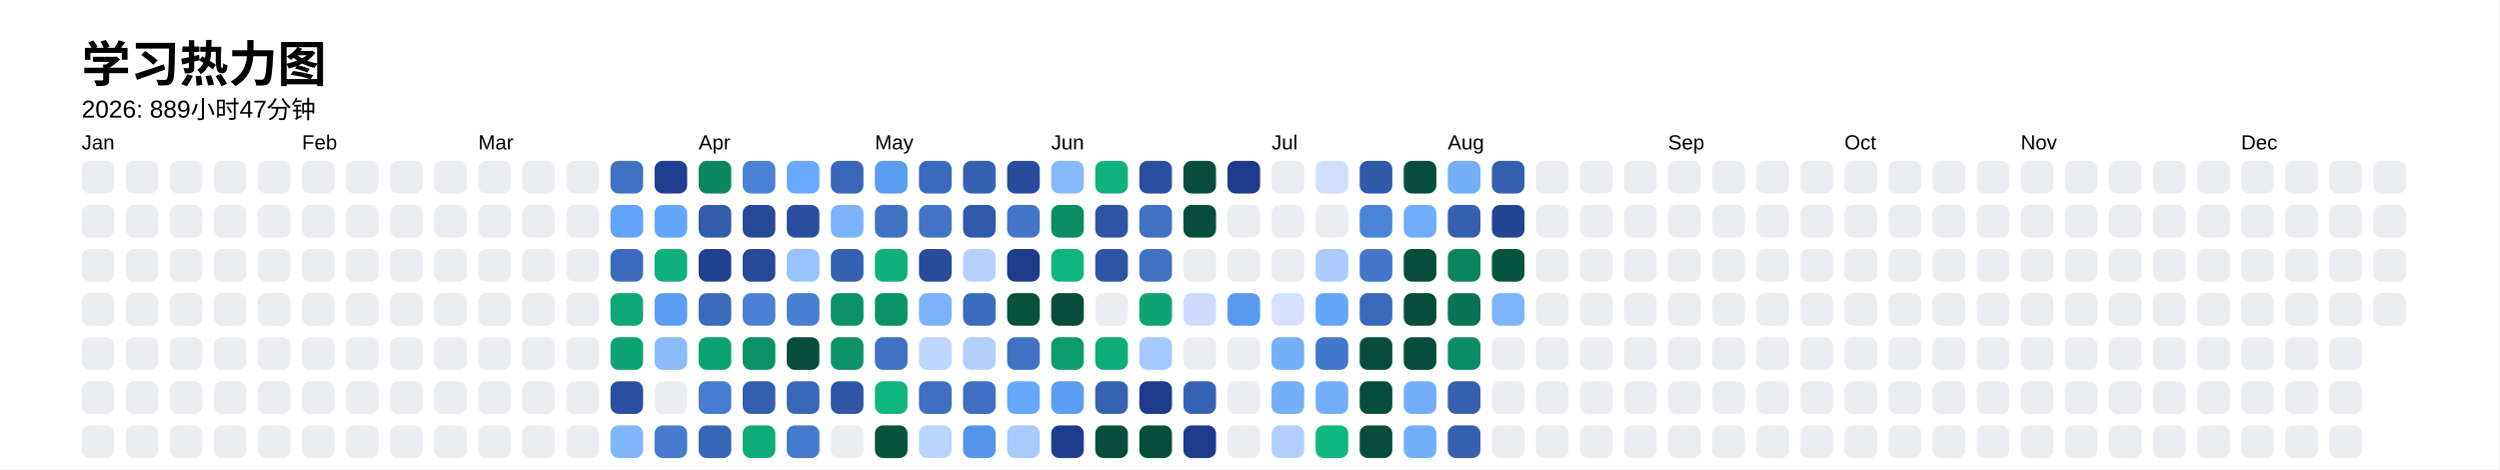
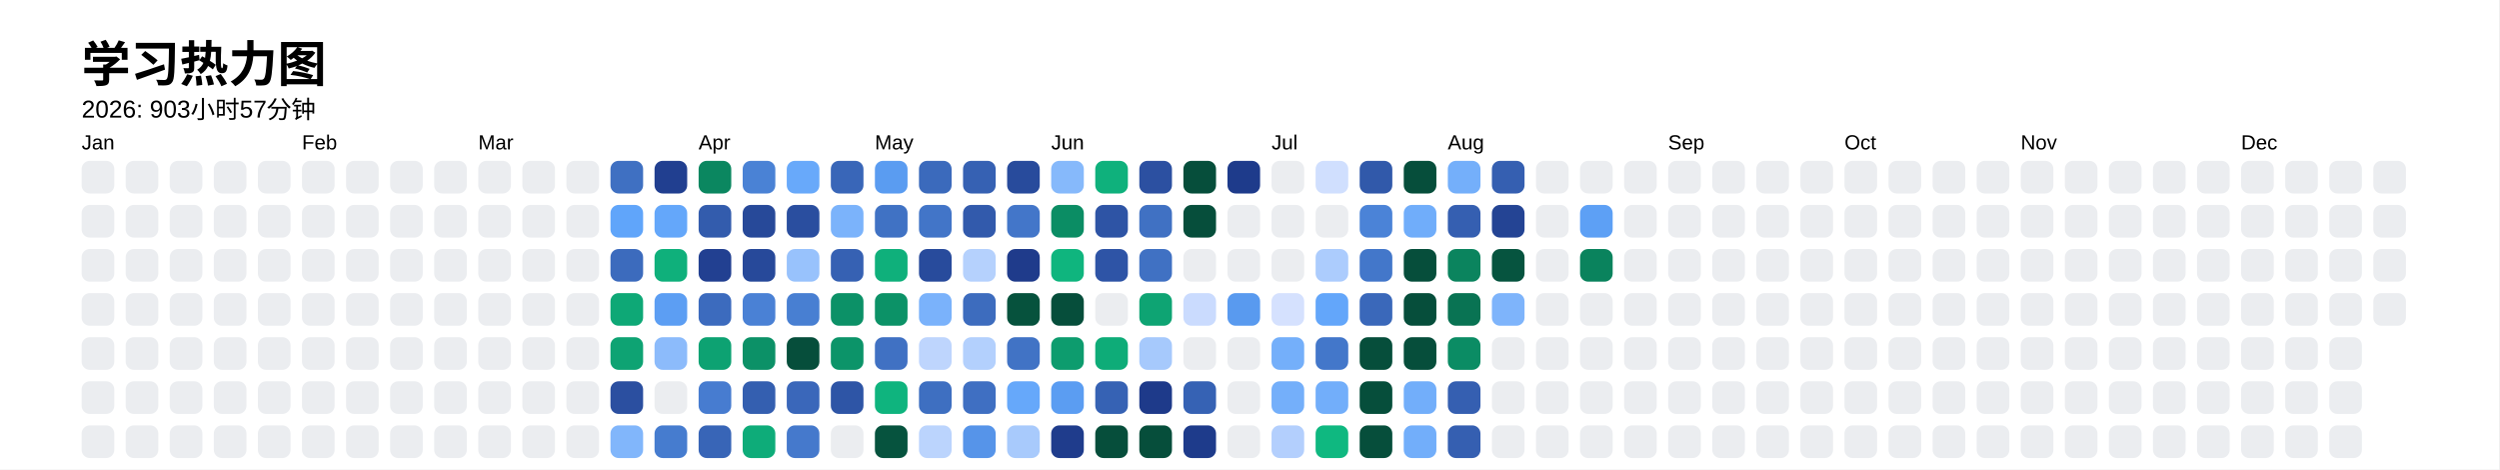
<svg xmlns="http://www.w3.org/2000/svg" style="background-color:white;" baseProfile="full" height="57.5mm" version="1.1" viewBox="0,0,306.2,57.5" width="306.2mm">
  <defs />
  <rect fill="#FFFFFF" height="57.5" width="306.2" x="0" y="0" />
  <text fill="#000000" style="font-size:6px; font-family:Arial; font-weight:bold;" x="10" y="10">学习热力图</text>
-   <text fill="#000000" style="font-size:3px; font-family:Arial;" x="10" y="14.4">2026: 889小时47分钟</text>
+   <text fill="#000000" style="font-size:3px; font-family:Arial;" x="10" y="14.4">2026: 903小时57分钟</text>
  <text fill="#000000" style="font-size:2.5px; font-family:Arial" x="10" y="18.3">Jan</text>
  <rect fill="#ebedf0" height="4" rx="1" ry="1" width="4" x="10" y="19.7" />
  <rect fill="#ebedf0" height="4" rx="1" ry="1" width="4" x="10" y="25.1" />
  <rect fill="#ebedf0" height="4" rx="1" ry="1" width="4" x="10" y="30.5" />
  <rect fill="#ebedf0" height="4" rx="1" ry="1" width="4" x="10" y="35.9" />
  <rect fill="#ebedf0" height="4" rx="1" ry="1" width="4" x="10" y="41.3" />
  <rect fill="#ebedf0" height="4" rx="1" ry="1" width="4" x="10" y="46.7" />
  <rect fill="#ebedf0" height="4" rx="1" ry="1" width="4" x="10" y="52.1" />
  <rect fill="#ebedf0" height="4" rx="1" ry="1" width="4" x="15.4" y="19.7" />
  <rect fill="#ebedf0" height="4" rx="1" ry="1" width="4" x="15.4" y="25.1" />
  <rect fill="#ebedf0" height="4" rx="1" ry="1" width="4" x="15.4" y="30.5" />
  <rect fill="#ebedf0" height="4" rx="1" ry="1" width="4" x="15.4" y="35.9" />
  <rect fill="#ebedf0" height="4" rx="1" ry="1" width="4" x="15.4" y="41.3" />
  <rect fill="#ebedf0" height="4" rx="1" ry="1" width="4" x="15.4" y="46.7" />
  <rect fill="#ebedf0" height="4" rx="1" ry="1" width="4" x="15.4" y="52.1" />
  <rect fill="#ebedf0" height="4" rx="1" ry="1" width="4" x="20.8" y="19.7" />
  <rect fill="#ebedf0" height="4" rx="1" ry="1" width="4" x="20.8" y="25.1" />
  <rect fill="#ebedf0" height="4" rx="1" ry="1" width="4" x="20.8" y="30.5" />
  <rect fill="#ebedf0" height="4" rx="1" ry="1" width="4" x="20.8" y="35.9" />
  <rect fill="#ebedf0" height="4" rx="1" ry="1" width="4" x="20.8" y="41.3" />
  <rect fill="#ebedf0" height="4" rx="1" ry="1" width="4" x="20.8" y="46.7" />
  <rect fill="#ebedf0" height="4" rx="1" ry="1" width="4" x="20.8" y="52.1" />
  <rect fill="#ebedf0" height="4" rx="1" ry="1" width="4" x="26.2" y="19.7" />
  <rect fill="#ebedf0" height="4" rx="1" ry="1" width="4" x="26.2" y="25.1" />
  <rect fill="#ebedf0" height="4" rx="1" ry="1" width="4" x="26.2" y="30.5" />
  <rect fill="#ebedf0" height="4" rx="1" ry="1" width="4" x="26.2" y="35.9" />
  <rect fill="#ebedf0" height="4" rx="1" ry="1" width="4" x="26.2" y="41.3" />
  <rect fill="#ebedf0" height="4" rx="1" ry="1" width="4" x="26.2" y="46.7" />
  <rect fill="#ebedf0" height="4" rx="1" ry="1" width="4" x="26.2" y="52.1" />
  <rect fill="#ebedf0" height="4" rx="1" ry="1" width="4" x="31.6" y="19.7" />
  <rect fill="#ebedf0" height="4" rx="1" ry="1" width="4" x="31.6" y="25.1" />
  <rect fill="#ebedf0" height="4" rx="1" ry="1" width="4" x="31.6" y="30.5" />
  <rect fill="#ebedf0" height="4" rx="1" ry="1" width="4" x="31.6" y="35.9" />
  <rect fill="#ebedf0" height="4" rx="1" ry="1" width="4" x="31.6" y="41.3" />
  <rect fill="#ebedf0" height="4" rx="1" ry="1" width="4" x="31.6" y="46.7" />
  <rect fill="#ebedf0" height="4" rx="1" ry="1" width="4" x="31.6" y="52.1" />
  <text fill="#000000" style="font-size:2.5px; font-family:Arial" x="37.0" y="18.3">Feb</text>
  <rect fill="#ebedf0" height="4" rx="1" ry="1" width="4" x="37.0" y="19.7" />
  <rect fill="#ebedf0" height="4" rx="1" ry="1" width="4" x="37.0" y="25.1" />
  <rect fill="#ebedf0" height="4" rx="1" ry="1" width="4" x="37.0" y="30.5" />
  <rect fill="#ebedf0" height="4" rx="1" ry="1" width="4" x="37.0" y="35.9" />
  <rect fill="#ebedf0" height="4" rx="1" ry="1" width="4" x="37.0" y="41.3" />
  <rect fill="#ebedf0" height="4" rx="1" ry="1" width="4" x="37.0" y="46.7" />
  <rect fill="#ebedf0" height="4" rx="1" ry="1" width="4" x="37.0" y="52.1" />
  <rect fill="#ebedf0" height="4" rx="1" ry="1" width="4" x="42.4" y="19.7" />
  <rect fill="#ebedf0" height="4" rx="1" ry="1" width="4" x="42.4" y="25.1" />
  <rect fill="#ebedf0" height="4" rx="1" ry="1" width="4" x="42.4" y="30.5" />
  <rect fill="#ebedf0" height="4" rx="1" ry="1" width="4" x="42.4" y="35.9" />
  <rect fill="#ebedf0" height="4" rx="1" ry="1" width="4" x="42.4" y="41.3" />
  <rect fill="#ebedf0" height="4" rx="1" ry="1" width="4" x="42.4" y="46.7" />
  <rect fill="#ebedf0" height="4" rx="1" ry="1" width="4" x="42.4" y="52.1" />
  <rect fill="#ebedf0" height="4" rx="1" ry="1" width="4" x="47.8" y="19.7" />
  <rect fill="#ebedf0" height="4" rx="1" ry="1" width="4" x="47.8" y="25.1" />
  <rect fill="#ebedf0" height="4" rx="1" ry="1" width="4" x="47.8" y="30.5" />
  <rect fill="#ebedf0" height="4" rx="1" ry="1" width="4" x="47.8" y="35.9" />
  <rect fill="#ebedf0" height="4" rx="1" ry="1" width="4" x="47.8" y="41.3" />
  <rect fill="#ebedf0" height="4" rx="1" ry="1" width="4" x="47.8" y="46.7" />
  <rect fill="#ebedf0" height="4" rx="1" ry="1" width="4" x="47.8" y="52.1" />
  <rect fill="#ebedf0" height="4" rx="1" ry="1" width="4" x="53.2" y="19.7" />
  <rect fill="#ebedf0" height="4" rx="1" ry="1" width="4" x="53.2" y="25.1" />
  <rect fill="#ebedf0" height="4" rx="1" ry="1" width="4" x="53.2" y="30.5" />
  <rect fill="#ebedf0" height="4" rx="1" ry="1" width="4" x="53.2" y="35.9" />
  <rect fill="#ebedf0" height="4" rx="1" ry="1" width="4" x="53.2" y="41.3" />
  <rect fill="#ebedf0" height="4" rx="1" ry="1" width="4" x="53.2" y="46.7" />
  <rect fill="#ebedf0" height="4" rx="1" ry="1" width="4" x="53.2" y="52.1" />
  <text fill="#000000" style="font-size:2.5px; font-family:Arial" x="58.6" y="18.3">Mar</text>
  <rect fill="#ebedf0" height="4" rx="1" ry="1" width="4" x="58.6" y="19.7" />
  <rect fill="#ebedf0" height="4" rx="1" ry="1" width="4" x="58.6" y="25.1" />
  <rect fill="#ebedf0" height="4" rx="1" ry="1" width="4" x="58.6" y="30.5" />
  <rect fill="#ebedf0" height="4" rx="1" ry="1" width="4" x="58.6" y="35.9" />
  <rect fill="#ebedf0" height="4" rx="1" ry="1" width="4" x="58.6" y="41.3" />
  <rect fill="#ebedf0" height="4" rx="1" ry="1" width="4" x="58.6" y="46.7" />
  <rect fill="#ebedf0" height="4" rx="1" ry="1" width="4" x="58.6" y="52.1" />
  <rect fill="#ebedf0" height="4" rx="1" ry="1" width="4" x="64" y="19.7" />
  <rect fill="#ebedf0" height="4" rx="1" ry="1" width="4" x="64" y="25.1" />
  <rect fill="#ebedf0" height="4" rx="1" ry="1" width="4" x="64" y="30.5" />
  <rect fill="#ebedf0" height="4" rx="1" ry="1" width="4" x="64" y="35.9" />
  <rect fill="#ebedf0" height="4" rx="1" ry="1" width="4" x="64" y="41.3" />
  <rect fill="#ebedf0" height="4" rx="1" ry="1" width="4" x="64" y="46.7" />
  <rect fill="#ebedf0" height="4" rx="1" ry="1" width="4" x="64" y="52.1" />
  <rect fill="#ebedf0" height="4" rx="1" ry="1" width="4" x="69.4" y="19.7" />
  <rect fill="#ebedf0" height="4" rx="1" ry="1" width="4" x="69.4" y="25.1" />
  <rect fill="#ebedf0" height="4" rx="1" ry="1" width="4" x="69.4" y="30.5" />
  <rect fill="#ebedf0" height="4" rx="1" ry="1" width="4" x="69.4" y="35.9" />
  <rect fill="#ebedf0" height="4" rx="1" ry="1" width="4" x="69.4" y="41.3" />
  <rect fill="#ebedf0" height="4" rx="1" ry="1" width="4" x="69.4" y="46.7" />
  <rect fill="#ebedf0" height="4" rx="1" ry="1" width="4" x="69.4" y="52.1" />
  <rect fill="#3f70c2" height="4" rx="1" ry="1" width="4" x="74.8" y="19.7" />
  <rect fill="#60a5fa" height="4" rx="1" ry="1" width="4" x="74.8" y="25.1" />
  <rect fill="#3c6bbd" height="4" rx="1" ry="1" width="4" x="74.8" y="30.5" />
  <rect fill="#0ea876" height="4" rx="1" ry="1" width="4" x="74.8" y="35.9" />
  <rect fill="#0ea373" height="4" rx="1" ry="1" width="4" x="74.8" y="41.3" />
  <rect fill="#2b4fa0" height="4" rx="1" ry="1" width="4" x="74.8" y="46.7" />
  <rect fill="#81b6fb" height="4" rx="1" ry="1" width="4" x="74.8" y="52.1" />
  <rect fill="#213f90" height="4" rx="1" ry="1" width="4" x="80.2" y="19.7" />
  <rect fill="#64a7fa" height="4" rx="1" ry="1" width="4" x="80.2" y="25.1" />
  <rect fill="#0fb07b" height="4" rx="1" ry="1" width="4" x="80.2" y="30.5" />
  <rect fill="#5c9ef3" height="4" rx="1" ry="1" width="4" x="80.2" y="35.9" />
  <rect fill="#8cbbfb" height="4" rx="1" ry="1" width="4" x="80.2" y="41.3" />
  <rect fill="#ebedf0" height="4" rx="1" ry="1" width="4" x="80.2" y="46.7" />
  <rect fill="#467ccf" height="4" rx="1" ry="1" width="4" x="80.2" y="52.1" />
  <text fill="#000000" style="font-size:2.5px; font-family:Arial" x="85.6" y="18.3">Apr</text>
  <rect fill="#0b8760" height="4" rx="1" ry="1" width="4" x="85.6" y="19.7" />
  <rect fill="#335cad" height="4" rx="1" ry="1" width="4" x="85.6" y="25.1" />
  <rect fill="#224091" height="4" rx="1" ry="1" width="4" x="85.6" y="30.5" />
  <rect fill="#3c6bbe" height="4" rx="1" ry="1" width="4" x="85.6" y="35.9" />
  <rect fill="#0da272" height="4" rx="1" ry="1" width="4" x="85.6" y="41.3" />
  <rect fill="#477cd0" height="4" rx="1" ry="1" width="4" x="85.6" y="46.7" />
  <rect fill="#3865b7" height="4" rx="1" ry="1" width="4" x="85.6" y="52.1" />
  <rect fill="#4a82d5" height="4" rx="1" ry="1" width="4" x="91" y="19.7" />
  <rect fill="#274999" height="4" rx="1" ry="1" width="4" x="91" y="25.1" />
  <rect fill="#27499a" height="4" rx="1" ry="1" width="4" x="91" y="30.5" />
  <rect fill="#4a81d5" height="4" rx="1" ry="1" width="4" x="91" y="35.9" />
  <rect fill="#0c9167" height="4" rx="1" ry="1" width="4" x="91" y="41.3" />
  <rect fill="#345fb0" height="4" rx="1" ry="1" width="4" x="91" y="46.7" />
  <rect fill="#0eac79" height="4" rx="1" ry="1" width="4" x="91" y="52.1" />
  <rect fill="#68a9fa" height="4" rx="1" ry="1" width="4" x="96.4" y="19.7" />
  <rect fill="#2a4e9f" height="4" rx="1" ry="1" width="4" x="96.4" y="25.1" />
  <rect fill="#98c2fc" height="4" rx="1" ry="1" width="4" x="96.4" y="30.5" />
  <rect fill="#487fd2" height="4" rx="1" ry="1" width="4" x="96.4" y="35.9" />
  <rect fill="#064e3b" height="4" rx="1" ry="1" width="4" x="96.4" y="41.3" />
  <rect fill="#3a67ba" height="4" rx="1" ry="1" width="4" x="96.4" y="46.7" />
  <rect fill="#4579cc" height="4" rx="1" ry="1" width="4" x="96.4" y="52.1" />
  <rect fill="#3966b8" height="4" rx="1" ry="1" width="4" x="101.8" y="19.7" />
  <rect fill="#7bb3fb" height="4" rx="1" ry="1" width="4" x="101.8" y="25.1" />
  <rect fill="#3661b3" height="4" rx="1" ry="1" width="4" x="101.8" y="30.5" />
  <rect fill="#0c9167" height="4" rx="1" ry="1" width="4" x="101.8" y="35.9" />
  <rect fill="#0c9469" height="4" rx="1" ry="1" width="4" x="101.8" y="41.3" />
  <rect fill="#2e55a6" height="4" rx="1" ry="1" width="4" x="101.8" y="46.7" />
  <rect fill="#ebedf0" height="4" rx="1" ry="1" width="4" x="101.8" y="52.1" />
  <text fill="#000000" style="font-size:2.5px; font-family:Arial" x="107.2" y="18.3">May</text>
  <rect fill="#5a9cf1" height="4" rx="1" ry="1" width="4" x="107.2" y="19.7" />
  <rect fill="#4072c4" height="4" rx="1" ry="1" width="4" x="107.2" y="25.1" />
  <rect fill="#0fb07b" height="4" rx="1" ry="1" width="4" x="107.2" y="30.5" />
  <rect fill="#0c9267" height="4" rx="1" ry="1" width="4" x="107.2" y="35.9" />
  <rect fill="#4071c3" height="4" rx="1" ry="1" width="4" x="107.2" y="41.3" />
  <rect fill="#0fb47e" height="4" rx="1" ry="1" width="4" x="107.2" y="46.7" />
  <rect fill="#06533e" height="4" rx="1" ry="1" width="4" x="107.2" y="52.1" />
  <rect fill="#3b6abc" height="4" rx="1" ry="1" width="4" x="112.6" y="19.7" />
  <rect fill="#4275c8" height="4" rx="1" ry="1" width="4" x="112.6" y="25.1" />
  <rect fill="#284b9c" height="4" rx="1" ry="1" width="4" x="112.6" y="30.5" />
  <rect fill="#7ab2fb" height="4" rx="1" ry="1" width="4" x="112.6" y="35.9" />
  <rect fill="#bed5fd" height="4" rx="1" ry="1" width="4" x="112.6" y="41.3" />
  <rect fill="#3e6fc1" height="4" rx="1" ry="1" width="4" x="112.6" y="46.7" />
  <rect fill="#bbd4fd" height="4" rx="1" ry="1" width="4" x="112.6" y="52.1" />
  <rect fill="#3661b3" height="4" rx="1" ry="1" width="4" x="118" y="19.7" />
  <rect fill="#325aac" height="4" rx="1" ry="1" width="4" x="118" y="25.1" />
  <rect fill="#b5d1fd" height="4" rx="1" ry="1" width="4" x="118" y="30.5" />
  <rect fill="#3d6cbe" height="4" rx="1" ry="1" width="4" x="118" y="35.9" />
  <rect fill="#b3d0fd" height="4" rx="1" ry="1" width="4" x="118" y="41.3" />
  <rect fill="#3f6fc2" height="4" rx="1" ry="1" width="4" x="118" y="46.7" />
  <rect fill="#5694e9" height="4" rx="1" ry="1" width="4" x="118" y="52.1" />
  <rect fill="#284b9c" height="4" rx="1" ry="1" width="4" x="123.4" y="19.7" />
  <rect fill="#4376c9" height="4" rx="1" ry="1" width="4" x="123.4" y="25.1" />
  <rect fill="#1f3b8b" height="4" rx="1" ry="1" width="4" x="123.4" y="30.5" />
  <rect fill="#06523d" height="4" rx="1" ry="1" width="4" x="123.4" y="35.9" />
  <rect fill="#4173c5" height="4" rx="1" ry="1" width="4" x="123.4" y="41.3" />
  <rect fill="#66a8fa" height="4" rx="1" ry="1" width="4" x="123.4" y="46.7" />
  <rect fill="#a8cafc" height="4" rx="1" ry="1" width="4" x="123.4" y="52.1" />
  <text fill="#000000" style="font-size:2.5px; font-family:Arial" x="128.8" y="18.3">Jun</text>
  <rect fill="#86b9fb" height="4" rx="1" ry="1" width="4" x="128.8" y="19.7" />
  <rect fill="#0b8d64" height="4" rx="1" ry="1" width="4" x="128.8" y="25.1" />
  <rect fill="#0fb57e" height="4" rx="1" ry="1" width="4" x="128.8" y="30.5" />
  <rect fill="#064e3b" height="4" rx="1" ry="1" width="4" x="128.8" y="35.9" />
  <rect fill="#0d9c6e" height="4" rx="1" ry="1" width="4" x="128.8" y="41.3" />
  <rect fill="#5b9df2" height="4" rx="1" ry="1" width="4" x="128.8" y="46.7" />
  <rect fill="#1f3c8c" height="4" rx="1" ry="1" width="4" x="128.8" y="52.1" />
  <rect fill="#0fb17c" height="4" rx="1" ry="1" width="4" x="134.2" y="19.7" />
  <rect fill="#2e54a5" height="4" rx="1" ry="1" width="4" x="134.2" y="25.1" />
  <rect fill="#2e54a6" height="4" rx="1" ry="1" width="4" x="134.2" y="30.5" />
  <rect fill="#ebedf0" height="4" rx="1" ry="1" width="4" x="134.2" y="35.9" />
  <rect fill="#0eac78" height="4" rx="1" ry="1" width="4" x="134.2" y="41.3" />
  <rect fill="#3662b4" height="4" rx="1" ry="1" width="4" x="134.2" y="46.7" />
  <rect fill="#064e3b" height="4" rx="1" ry="1" width="4" x="134.2" y="52.1" />
  <rect fill="#2c50a1" height="4" rx="1" ry="1" width="4" x="139.6" y="19.7" />
  <rect fill="#4071c3" height="4" rx="1" ry="1" width="4" x="139.6" y="25.1" />
  <rect fill="#4071c3" height="4" rx="1" ry="1" width="4" x="139.6" y="30.5" />
  <rect fill="#0ea473" height="4" rx="1" ry="1" width="4" x="139.6" y="35.9" />
  <rect fill="#a6c9fc" height="4" rx="1" ry="1" width="4" x="139.6" y="41.3" />
  <rect fill="#1e3a8a" height="4" rx="1" ry="1" width="4" x="139.6" y="46.7" />
  <rect fill="#064e3b" height="4" rx="1" ry="1" width="4" x="139.6" y="52.1" />
  <rect fill="#064e3b" height="4" rx="1" ry="1" width="4" x="145" y="19.7" />
  <rect fill="#064e3b" height="4" rx="1" ry="1" width="4" x="145" y="25.1" />
  <rect fill="#ebedf0" height="4" rx="1" ry="1" width="4" x="145" y="30.5" />
  <rect fill="#cadbfe" height="4" rx="1" ry="1" width="4" x="145" y="35.9" />
  <rect fill="#ebedf0" height="4" rx="1" ry="1" width="4" x="145" y="41.3" />
  <rect fill="#3662b4" height="4" rx="1" ry="1" width="4" x="145" y="46.7" />
  <rect fill="#1e3b8b" height="4" rx="1" ry="1" width="4" x="145" y="52.1" />
  <rect fill="#1e3b8b" height="4" rx="1" ry="1" width="4" x="150.4" y="19.7" />
  <rect fill="#ebedf0" height="4" rx="1" ry="1" width="4" x="150.4" y="25.1" />
  <rect fill="#ebedf0" height="4" rx="1" ry="1" width="4" x="150.4" y="30.5" />
  <rect fill="#599aef" height="4" rx="1" ry="1" width="4" x="150.4" y="35.9" />
  <rect fill="#ebedf0" height="4" rx="1" ry="1" width="4" x="150.4" y="41.3" />
  <rect fill="#ebedf0" height="4" rx="1" ry="1" width="4" x="150.4" y="46.7" />
  <rect fill="#ebedf0" height="4" rx="1" ry="1" width="4" x="150.4" y="52.1" />
  <text fill="#000000" style="font-size:2.5px; font-family:Arial" x="155.8" y="18.3">Jul</text>
  <rect fill="#ebedf0" height="4" rx="1" ry="1" width="4" x="155.8" y="19.7" />
  <rect fill="#ebedf0" height="4" rx="1" ry="1" width="4" x="155.8" y="25.1" />
  <rect fill="#ebedf0" height="4" rx="1" ry="1" width="4" x="155.8" y="30.5" />
  <rect fill="#d5e1fe" height="4" rx="1" ry="1" width="4" x="155.8" y="35.9" />
  <rect fill="#74affa" height="4" rx="1" ry="1" width="4" x="155.8" y="41.3" />
  <rect fill="#74affa" height="4" rx="1" ry="1" width="4" x="155.8" y="46.7" />
  <rect fill="#b3cffd" height="4" rx="1" ry="1" width="4" x="155.8" y="52.1" />
  <rect fill="#d0dffe" height="4" rx="1" ry="1" width="4" x="161.2" y="19.7" />
  <rect fill="#ebedf0" height="4" rx="1" ry="1" width="4" x="161.2" y="25.1" />
  <rect fill="#acccfd" height="4" rx="1" ry="1" width="4" x="161.2" y="30.5" />
  <rect fill="#63a6fa" height="4" rx="1" ry="1" width="4" x="161.2" y="35.9" />
  <rect fill="#4377ca" height="4" rx="1" ry="1" width="4" x="161.2" y="41.3" />
  <rect fill="#72aefa" height="4" rx="1" ry="1" width="4" x="161.2" y="46.7" />
  <rect fill="#0fb880" height="4" rx="1" ry="1" width="4" x="161.2" y="52.1" />
  <rect fill="#3159aa" height="4" rx="1" ry="1" width="4" x="166.6" y="19.7" />
  <rect fill="#4b83d7" height="4" rx="1" ry="1" width="4" x="166.6" y="25.1" />
  <rect fill="#4377ca" height="4" rx="1" ry="1" width="4" x="166.6" y="30.5" />
  <rect fill="#3a68ba" height="4" rx="1" ry="1" width="4" x="166.6" y="35.9" />
  <rect fill="#064e3b" height="4" rx="1" ry="1" width="4" x="166.6" y="41.3" />
  <rect fill="#064e3b" height="4" rx="1" ry="1" width="4" x="166.6" y="46.7" />
  <rect fill="#064e3b" height="4" rx="1" ry="1" width="4" x="166.6" y="52.1" />
  <rect fill="#064e3b" height="4" rx="1" ry="1" width="4" x="172" y="19.7" />
  <rect fill="#70adfa" height="4" rx="1" ry="1" width="4" x="172" y="25.1" />
  <rect fill="#064e3b" height="4" rx="1" ry="1" width="4" x="172" y="30.5" />
  <rect fill="#064e3b" height="4" rx="1" ry="1" width="4" x="172" y="35.9" />
  <rect fill="#064e3b" height="4" rx="1" ry="1" width="4" x="172" y="41.3" />
  <rect fill="#72aefa" height="4" rx="1" ry="1" width="4" x="172" y="46.7" />
  <rect fill="#72aefa" height="4" rx="1" ry="1" width="4" x="172" y="52.1" />
  <text fill="#000000" style="font-size:2.5px; font-family:Arial" x="177.4" y="18.3">Aug</text>
  <rect fill="#74affa" height="4" rx="1" ry="1" width="4" x="177.4" y="19.7" />
  <rect fill="#355fb1" height="4" rx="1" ry="1" width="4" x="177.4" y="25.1" />
  <rect fill="#0b845e" height="4" rx="1" ry="1" width="4" x="177.4" y="30.5" />
  <rect fill="#097353" height="4" rx="1" ry="1" width="4" x="177.4" y="35.9" />
  <rect fill="#0b8c64" height="4" rx="1" ry="1" width="4" x="177.4" y="41.3" />
  <rect fill="#355fb1" height="4" rx="1" ry="1" width="4" x="177.4" y="46.7" />
  <rect fill="#355fb1" height="4" rx="1" ry="1" width="4" x="177.4" y="52.1" />
  <rect fill="#355fb1" height="4" rx="1" ry="1" width="4" x="182.8" y="19.7" />
  <rect fill="#244494" height="4" rx="1" ry="1" width="4" x="182.8" y="25.1" />
  <rect fill="#06543f" height="4" rx="1" ry="1" width="4" x="182.8" y="30.5" />
  <rect fill="#7eb4fb" height="4" rx="1" ry="1" width="4" x="182.8" y="35.9" />
  <rect fill="#ebedf0" height="4" rx="1" ry="1" width="4" x="182.8" y="41.3" />
  <rect fill="#ebedf0" height="4" rx="1" ry="1" width="4" x="182.8" y="46.7" />
  <rect fill="#ebedf0" height="4" rx="1" ry="1" width="4" x="182.8" y="52.1" />
  <rect fill="#ebedf0" height="4" rx="1" ry="1" width="4" x="188.2" y="19.7" />
  <rect fill="#ebedf0" height="4" rx="1" ry="1" width="4" x="188.2" y="25.1" />
  <rect fill="#ebedf0" height="4" rx="1" ry="1" width="4" x="188.2" y="30.5" />
  <rect fill="#ebedf0" height="4" rx="1" ry="1" width="4" x="188.2" y="35.9" />
  <rect fill="#ebedf0" height="4" rx="1" ry="1" width="4" x="188.2" y="41.3" />
  <rect fill="#ebedf0" height="4" rx="1" ry="1" width="4" x="188.2" y="46.7" />
  <rect fill="#ebedf0" height="4" rx="1" ry="1" width="4" x="188.2" y="52.1" />
  <rect fill="#ebedf0" height="4" rx="1" ry="1" width="4" x="193.6" y="19.7" />
-   <rect fill="#ebedf0" height="4" rx="1" ry="1" width="4" x="193.6" y="25.1" />
-   <rect fill="#ebedf0" height="4" rx="1" ry="1" width="4" x="193.6" y="30.5" />
+   <rect fill="#5da0f5" height="4" rx="1" ry="1" width="4" x="193.6" y="25.1" />
+   <rect fill="#0a835d" height="4" rx="1" ry="1" width="4" x="193.6" y="30.5" />
  <rect fill="#ebedf0" height="4" rx="1" ry="1" width="4" x="193.6" y="35.9" />
  <rect fill="#ebedf0" height="4" rx="1" ry="1" width="4" x="193.6" y="41.3" />
  <rect fill="#ebedf0" height="4" rx="1" ry="1" width="4" x="193.6" y="46.7" />
  <rect fill="#ebedf0" height="4" rx="1" ry="1" width="4" x="193.6" y="52.1" />
  <rect fill="#ebedf0" height="4" rx="1" ry="1" width="4" x="199" y="19.7" />
  <rect fill="#ebedf0" height="4" rx="1" ry="1" width="4" x="199" y="25.1" />
  <rect fill="#ebedf0" height="4" rx="1" ry="1" width="4" x="199" y="30.5" />
  <rect fill="#ebedf0" height="4" rx="1" ry="1" width="4" x="199" y="35.9" />
  <rect fill="#ebedf0" height="4" rx="1" ry="1" width="4" x="199" y="41.3" />
  <rect fill="#ebedf0" height="4" rx="1" ry="1" width="4" x="199" y="46.7" />
  <rect fill="#ebedf0" height="4" rx="1" ry="1" width="4" x="199" y="52.1" />
  <text fill="#000000" style="font-size:2.5px; font-family:Arial" x="204.4" y="18.3">Sep</text>
  <rect fill="#ebedf0" height="4" rx="1" ry="1" width="4" x="204.4" y="19.7" />
  <rect fill="#ebedf0" height="4" rx="1" ry="1" width="4" x="204.4" y="25.1" />
  <rect fill="#ebedf0" height="4" rx="1" ry="1" width="4" x="204.4" y="30.5" />
  <rect fill="#ebedf0" height="4" rx="1" ry="1" width="4" x="204.4" y="35.9" />
  <rect fill="#ebedf0" height="4" rx="1" ry="1" width="4" x="204.4" y="41.3" />
  <rect fill="#ebedf0" height="4" rx="1" ry="1" width="4" x="204.4" y="46.7" />
  <rect fill="#ebedf0" height="4" rx="1" ry="1" width="4" x="204.4" y="52.1" />
  <rect fill="#ebedf0" height="4" rx="1" ry="1" width="4" x="209.8" y="19.7" />
  <rect fill="#ebedf0" height="4" rx="1" ry="1" width="4" x="209.8" y="25.1" />
  <rect fill="#ebedf0" height="4" rx="1" ry="1" width="4" x="209.8" y="30.5" />
  <rect fill="#ebedf0" height="4" rx="1" ry="1" width="4" x="209.8" y="35.9" />
  <rect fill="#ebedf0" height="4" rx="1" ry="1" width="4" x="209.8" y="41.3" />
  <rect fill="#ebedf0" height="4" rx="1" ry="1" width="4" x="209.8" y="46.7" />
  <rect fill="#ebedf0" height="4" rx="1" ry="1" width="4" x="209.8" y="52.1" />
  <rect fill="#ebedf0" height="4" rx="1" ry="1" width="4" x="215.2" y="19.7" />
  <rect fill="#ebedf0" height="4" rx="1" ry="1" width="4" x="215.2" y="25.1" />
  <rect fill="#ebedf0" height="4" rx="1" ry="1" width="4" x="215.2" y="30.5" />
  <rect fill="#ebedf0" height="4" rx="1" ry="1" width="4" x="215.2" y="35.9" />
  <rect fill="#ebedf0" height="4" rx="1" ry="1" width="4" x="215.2" y="41.3" />
  <rect fill="#ebedf0" height="4" rx="1" ry="1" width="4" x="215.2" y="46.7" />
  <rect fill="#ebedf0" height="4" rx="1" ry="1" width="4" x="215.2" y="52.1" />
  <rect fill="#ebedf0" height="4" rx="1" ry="1" width="4" x="220.6" y="19.7" />
  <rect fill="#ebedf0" height="4" rx="1" ry="1" width="4" x="220.6" y="25.1" />
  <rect fill="#ebedf0" height="4" rx="1" ry="1" width="4" x="220.6" y="30.5" />
  <rect fill="#ebedf0" height="4" rx="1" ry="1" width="4" x="220.6" y="35.9" />
  <rect fill="#ebedf0" height="4" rx="1" ry="1" width="4" x="220.6" y="41.3" />
  <rect fill="#ebedf0" height="4" rx="1" ry="1" width="4" x="220.6" y="46.7" />
  <rect fill="#ebedf0" height="4" rx="1" ry="1" width="4" x="220.6" y="52.1" />
  <text fill="#000000" style="font-size:2.5px; font-family:Arial" x="226" y="18.3">Oct</text>
  <rect fill="#ebedf0" height="4" rx="1" ry="1" width="4" x="226" y="19.7" />
  <rect fill="#ebedf0" height="4" rx="1" ry="1" width="4" x="226" y="25.1" />
  <rect fill="#ebedf0" height="4" rx="1" ry="1" width="4" x="226" y="30.5" />
  <rect fill="#ebedf0" height="4" rx="1" ry="1" width="4" x="226" y="35.9" />
  <rect fill="#ebedf0" height="4" rx="1" ry="1" width="4" x="226" y="41.3" />
  <rect fill="#ebedf0" height="4" rx="1" ry="1" width="4" x="226" y="46.7" />
  <rect fill="#ebedf0" height="4" rx="1" ry="1" width="4" x="226" y="52.1" />
  <rect fill="#ebedf0" height="4" rx="1" ry="1" width="4" x="231.4" y="19.7" />
  <rect fill="#ebedf0" height="4" rx="1" ry="1" width="4" x="231.4" y="25.1" />
  <rect fill="#ebedf0" height="4" rx="1" ry="1" width="4" x="231.4" y="30.5" />
  <rect fill="#ebedf0" height="4" rx="1" ry="1" width="4" x="231.4" y="35.9" />
  <rect fill="#ebedf0" height="4" rx="1" ry="1" width="4" x="231.4" y="41.3" />
  <rect fill="#ebedf0" height="4" rx="1" ry="1" width="4" x="231.4" y="46.7" />
  <rect fill="#ebedf0" height="4" rx="1" ry="1" width="4" x="231.4" y="52.1" />
  <rect fill="#ebedf0" height="4" rx="1" ry="1" width="4" x="236.8" y="19.7" />
  <rect fill="#ebedf0" height="4" rx="1" ry="1" width="4" x="236.8" y="25.1" />
  <rect fill="#ebedf0" height="4" rx="1" ry="1" width="4" x="236.8" y="30.5" />
  <rect fill="#ebedf0" height="4" rx="1" ry="1" width="4" x="236.8" y="35.9" />
  <rect fill="#ebedf0" height="4" rx="1" ry="1" width="4" x="236.8" y="41.3" />
  <rect fill="#ebedf0" height="4" rx="1" ry="1" width="4" x="236.8" y="46.7" />
  <rect fill="#ebedf0" height="4" rx="1" ry="1" width="4" x="236.8" y="52.1" />
  <rect fill="#ebedf0" height="4" rx="1" ry="1" width="4" x="242.2" y="19.7" />
  <rect fill="#ebedf0" height="4" rx="1" ry="1" width="4" x="242.2" y="25.1" />
  <rect fill="#ebedf0" height="4" rx="1" ry="1" width="4" x="242.2" y="30.5" />
  <rect fill="#ebedf0" height="4" rx="1" ry="1" width="4" x="242.2" y="35.9" />
  <rect fill="#ebedf0" height="4" rx="1" ry="1" width="4" x="242.2" y="41.3" />
  <rect fill="#ebedf0" height="4" rx="1" ry="1" width="4" x="242.2" y="46.7" />
  <rect fill="#ebedf0" height="4" rx="1" ry="1" width="4" x="242.2" y="52.1" />
  <text fill="#000000" style="font-size:2.5px; font-family:Arial" x="247.6" y="18.3">Nov</text>
  <rect fill="#ebedf0" height="4" rx="1" ry="1" width="4" x="247.6" y="19.7" />
  <rect fill="#ebedf0" height="4" rx="1" ry="1" width="4" x="247.6" y="25.1" />
  <rect fill="#ebedf0" height="4" rx="1" ry="1" width="4" x="247.6" y="30.5" />
  <rect fill="#ebedf0" height="4" rx="1" ry="1" width="4" x="247.6" y="35.9" />
  <rect fill="#ebedf0" height="4" rx="1" ry="1" width="4" x="247.6" y="41.3" />
  <rect fill="#ebedf0" height="4" rx="1" ry="1" width="4" x="247.6" y="46.7" />
  <rect fill="#ebedf0" height="4" rx="1" ry="1" width="4" x="247.6" y="52.1" />
  <rect fill="#ebedf0" height="4" rx="1" ry="1" width="4" x="253" y="19.7" />
  <rect fill="#ebedf0" height="4" rx="1" ry="1" width="4" x="253" y="25.1" />
  <rect fill="#ebedf0" height="4" rx="1" ry="1" width="4" x="253" y="30.5" />
  <rect fill="#ebedf0" height="4" rx="1" ry="1" width="4" x="253" y="35.9" />
  <rect fill="#ebedf0" height="4" rx="1" ry="1" width="4" x="253" y="41.3" />
  <rect fill="#ebedf0" height="4" rx="1" ry="1" width="4" x="253" y="46.7" />
  <rect fill="#ebedf0" height="4" rx="1" ry="1" width="4" x="253" y="52.1" />
  <rect fill="#ebedf0" height="4" rx="1" ry="1" width="4" x="258.4" y="19.7" />
  <rect fill="#ebedf0" height="4" rx="1" ry="1" width="4" x="258.4" y="25.1" />
  <rect fill="#ebedf0" height="4" rx="1" ry="1" width="4" x="258.4" y="30.5" />
  <rect fill="#ebedf0" height="4" rx="1" ry="1" width="4" x="258.4" y="35.9" />
  <rect fill="#ebedf0" height="4" rx="1" ry="1" width="4" x="258.4" y="41.3" />
  <rect fill="#ebedf0" height="4" rx="1" ry="1" width="4" x="258.4" y="46.7" />
  <rect fill="#ebedf0" height="4" rx="1" ry="1" width="4" x="258.4" y="52.1" />
  <rect fill="#ebedf0" height="4" rx="1" ry="1" width="4" x="263.8" y="19.7" />
  <rect fill="#ebedf0" height="4" rx="1" ry="1" width="4" x="263.8" y="25.1" />
  <rect fill="#ebedf0" height="4" rx="1" ry="1" width="4" x="263.8" y="30.5" />
  <rect fill="#ebedf0" height="4" rx="1" ry="1" width="4" x="263.8" y="35.9" />
  <rect fill="#ebedf0" height="4" rx="1" ry="1" width="4" x="263.8" y="41.3" />
  <rect fill="#ebedf0" height="4" rx="1" ry="1" width="4" x="263.8" y="46.7" />
  <rect fill="#ebedf0" height="4" rx="1" ry="1" width="4" x="263.8" y="52.1" />
  <rect fill="#ebedf0" height="4" rx="1" ry="1" width="4" x="269.2" y="19.7" />
  <rect fill="#ebedf0" height="4" rx="1" ry="1" width="4" x="269.2" y="25.1" />
  <rect fill="#ebedf0" height="4" rx="1" ry="1" width="4" x="269.2" y="30.5" />
  <rect fill="#ebedf0" height="4" rx="1" ry="1" width="4" x="269.2" y="35.9" />
  <rect fill="#ebedf0" height="4" rx="1" ry="1" width="4" x="269.2" y="41.3" />
  <rect fill="#ebedf0" height="4" rx="1" ry="1" width="4" x="269.2" y="46.7" />
  <rect fill="#ebedf0" height="4" rx="1" ry="1" width="4" x="269.2" y="52.1" />
  <text fill="#000000" style="font-size:2.5px; font-family:Arial" x="274.6" y="18.3">Dec</text>
  <rect fill="#ebedf0" height="4" rx="1" ry="1" width="4" x="274.6" y="19.7" />
  <rect fill="#ebedf0" height="4" rx="1" ry="1" width="4" x="274.6" y="25.1" />
  <rect fill="#ebedf0" height="4" rx="1" ry="1" width="4" x="274.6" y="30.5" />
  <rect fill="#ebedf0" height="4" rx="1" ry="1" width="4" x="274.6" y="35.9" />
  <rect fill="#ebedf0" height="4" rx="1" ry="1" width="4" x="274.6" y="41.3" />
  <rect fill="#ebedf0" height="4" rx="1" ry="1" width="4" x="274.6" y="46.7" />
  <rect fill="#ebedf0" height="4" rx="1" ry="1" width="4" x="274.6" y="52.1" />
  <rect fill="#ebedf0" height="4" rx="1" ry="1" width="4" x="280" y="19.7" />
  <rect fill="#ebedf0" height="4" rx="1" ry="1" width="4" x="280" y="25.1" />
  <rect fill="#ebedf0" height="4" rx="1" ry="1" width="4" x="280" y="30.5" />
  <rect fill="#ebedf0" height="4" rx="1" ry="1" width="4" x="280" y="35.9" />
  <rect fill="#ebedf0" height="4" rx="1" ry="1" width="4" x="280" y="41.3" />
  <rect fill="#ebedf0" height="4" rx="1" ry="1" width="4" x="280" y="46.7" />
  <rect fill="#ebedf0" height="4" rx="1" ry="1" width="4" x="280" y="52.1" />
  <rect fill="#ebedf0" height="4" rx="1" ry="1" width="4" x="285.4" y="19.7" />
  <rect fill="#ebedf0" height="4" rx="1" ry="1" width="4" x="285.4" y="25.1" />
  <rect fill="#ebedf0" height="4" rx="1" ry="1" width="4" x="285.4" y="30.5" />
  <rect fill="#ebedf0" height="4" rx="1" ry="1" width="4" x="285.4" y="35.9" />
  <rect fill="#ebedf0" height="4" rx="1" ry="1" width="4" x="285.4" y="41.3" />
  <rect fill="#ebedf0" height="4" rx="1" ry="1" width="4" x="285.4" y="46.7" />
  <rect fill="#ebedf0" height="4" rx="1" ry="1" width="4" x="285.4" y="52.1" />
  <rect fill="#ebedf0" height="4" rx="1" ry="1" width="4" x="290.8" y="19.7" />
  <rect fill="#ebedf0" height="4" rx="1" ry="1" width="4" x="290.8" y="25.1" />
  <rect fill="#ebedf0" height="4" rx="1" ry="1" width="4" x="290.8" y="30.5" />
  <rect fill="#ebedf0" height="4" rx="1" ry="1" width="4" x="290.8" y="35.9" />
</svg>
